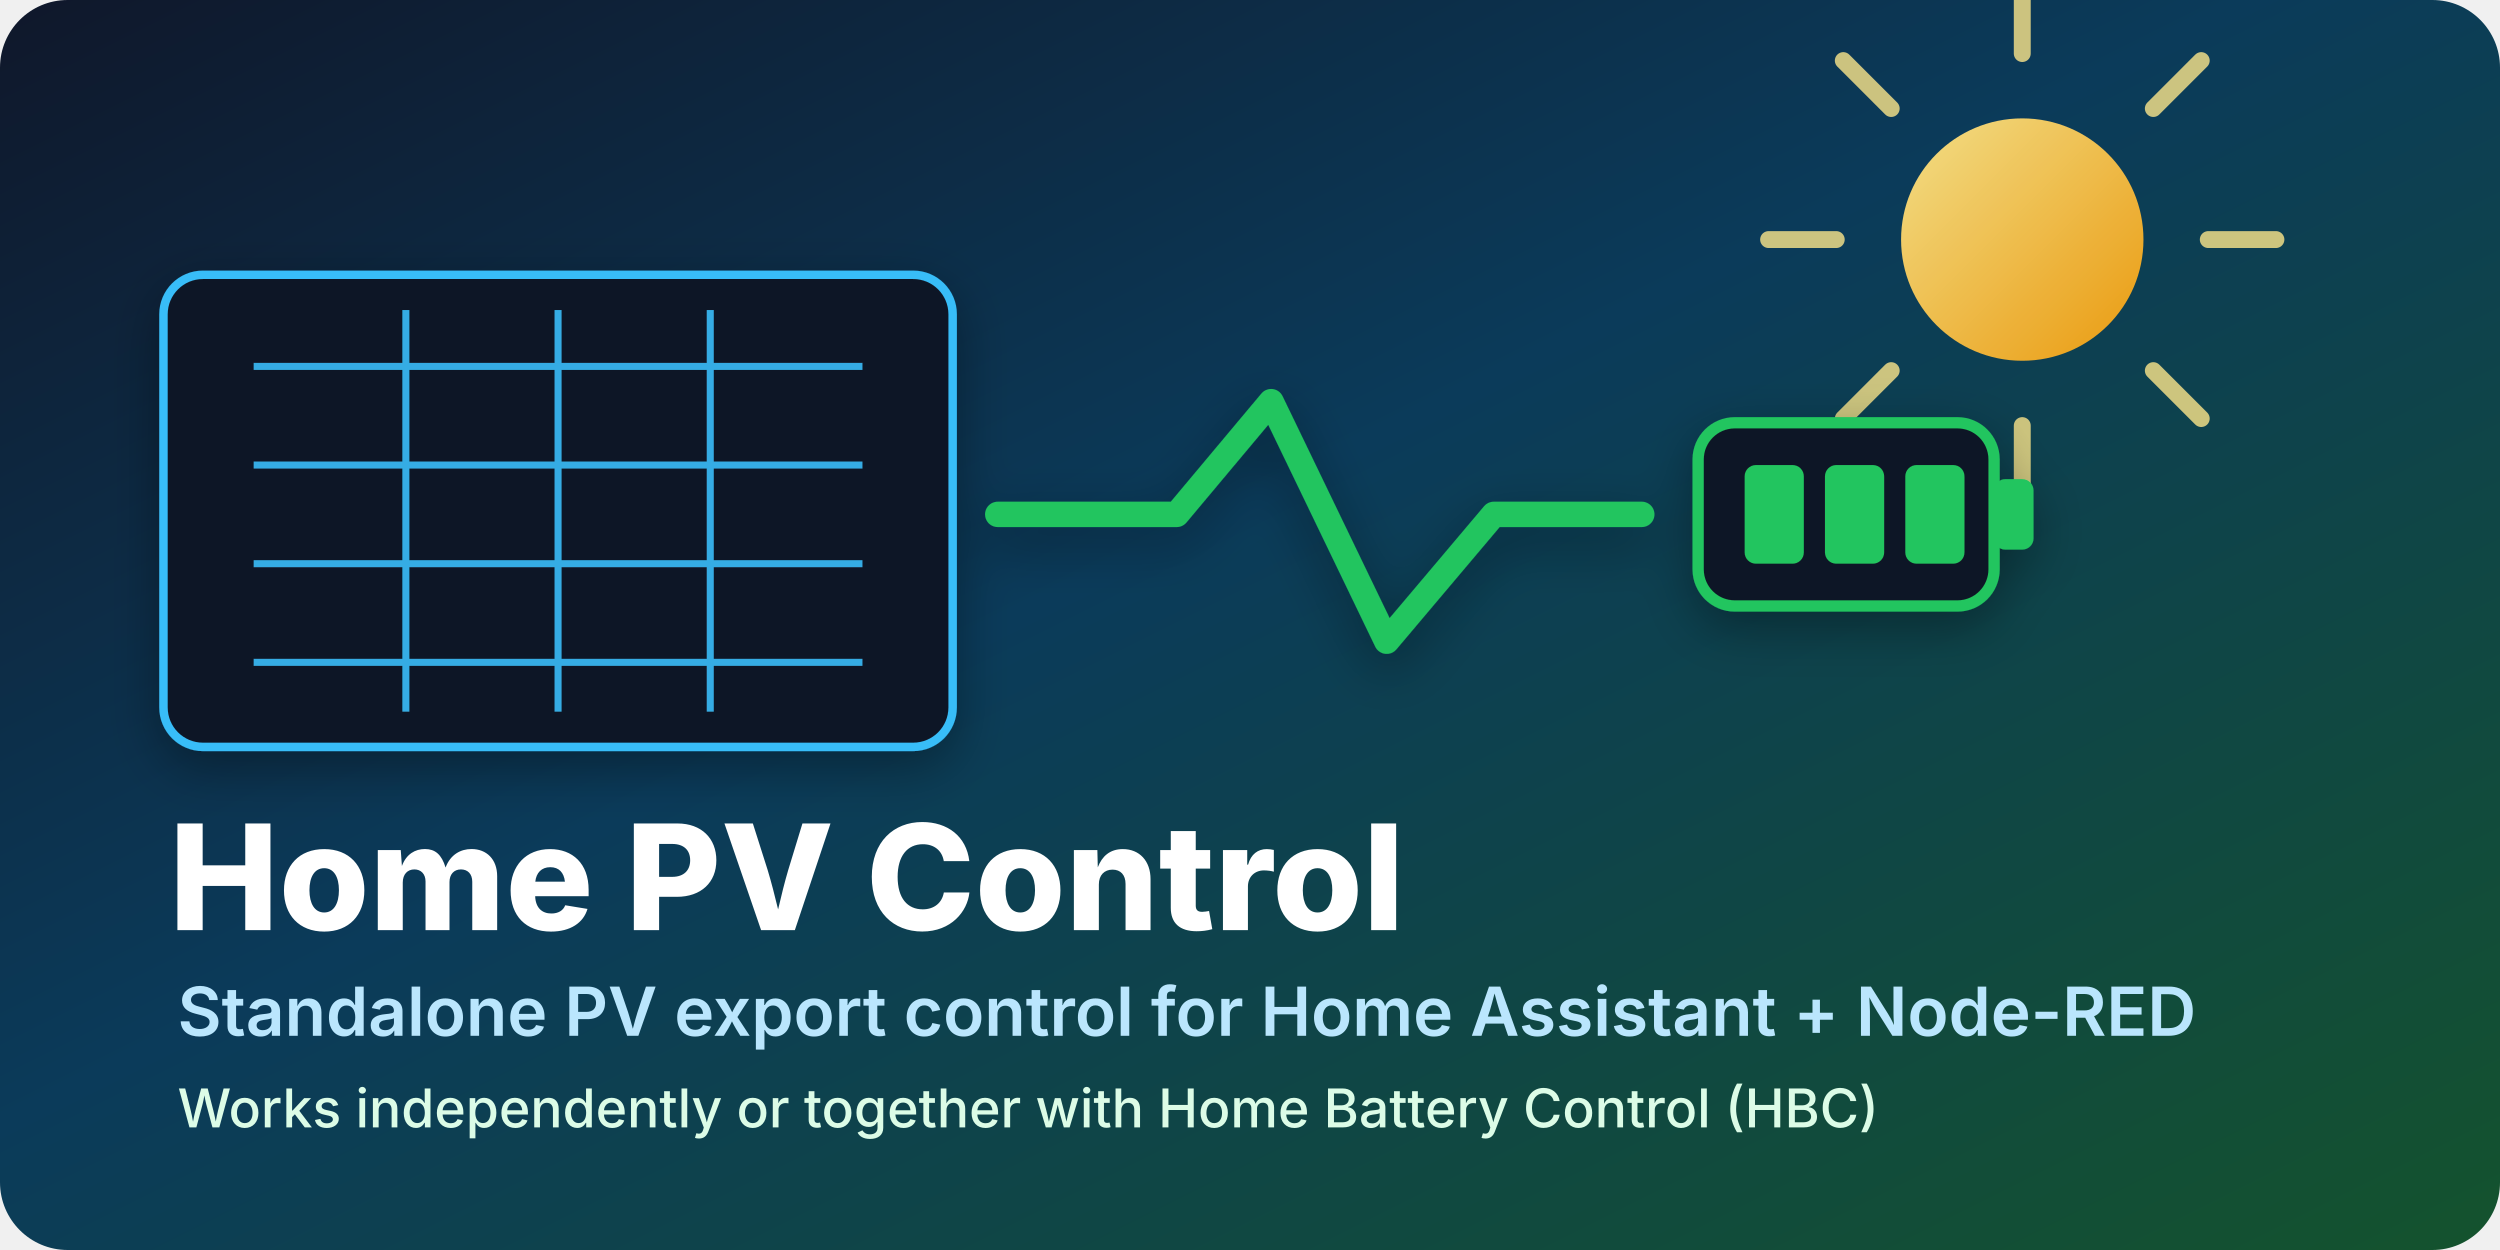
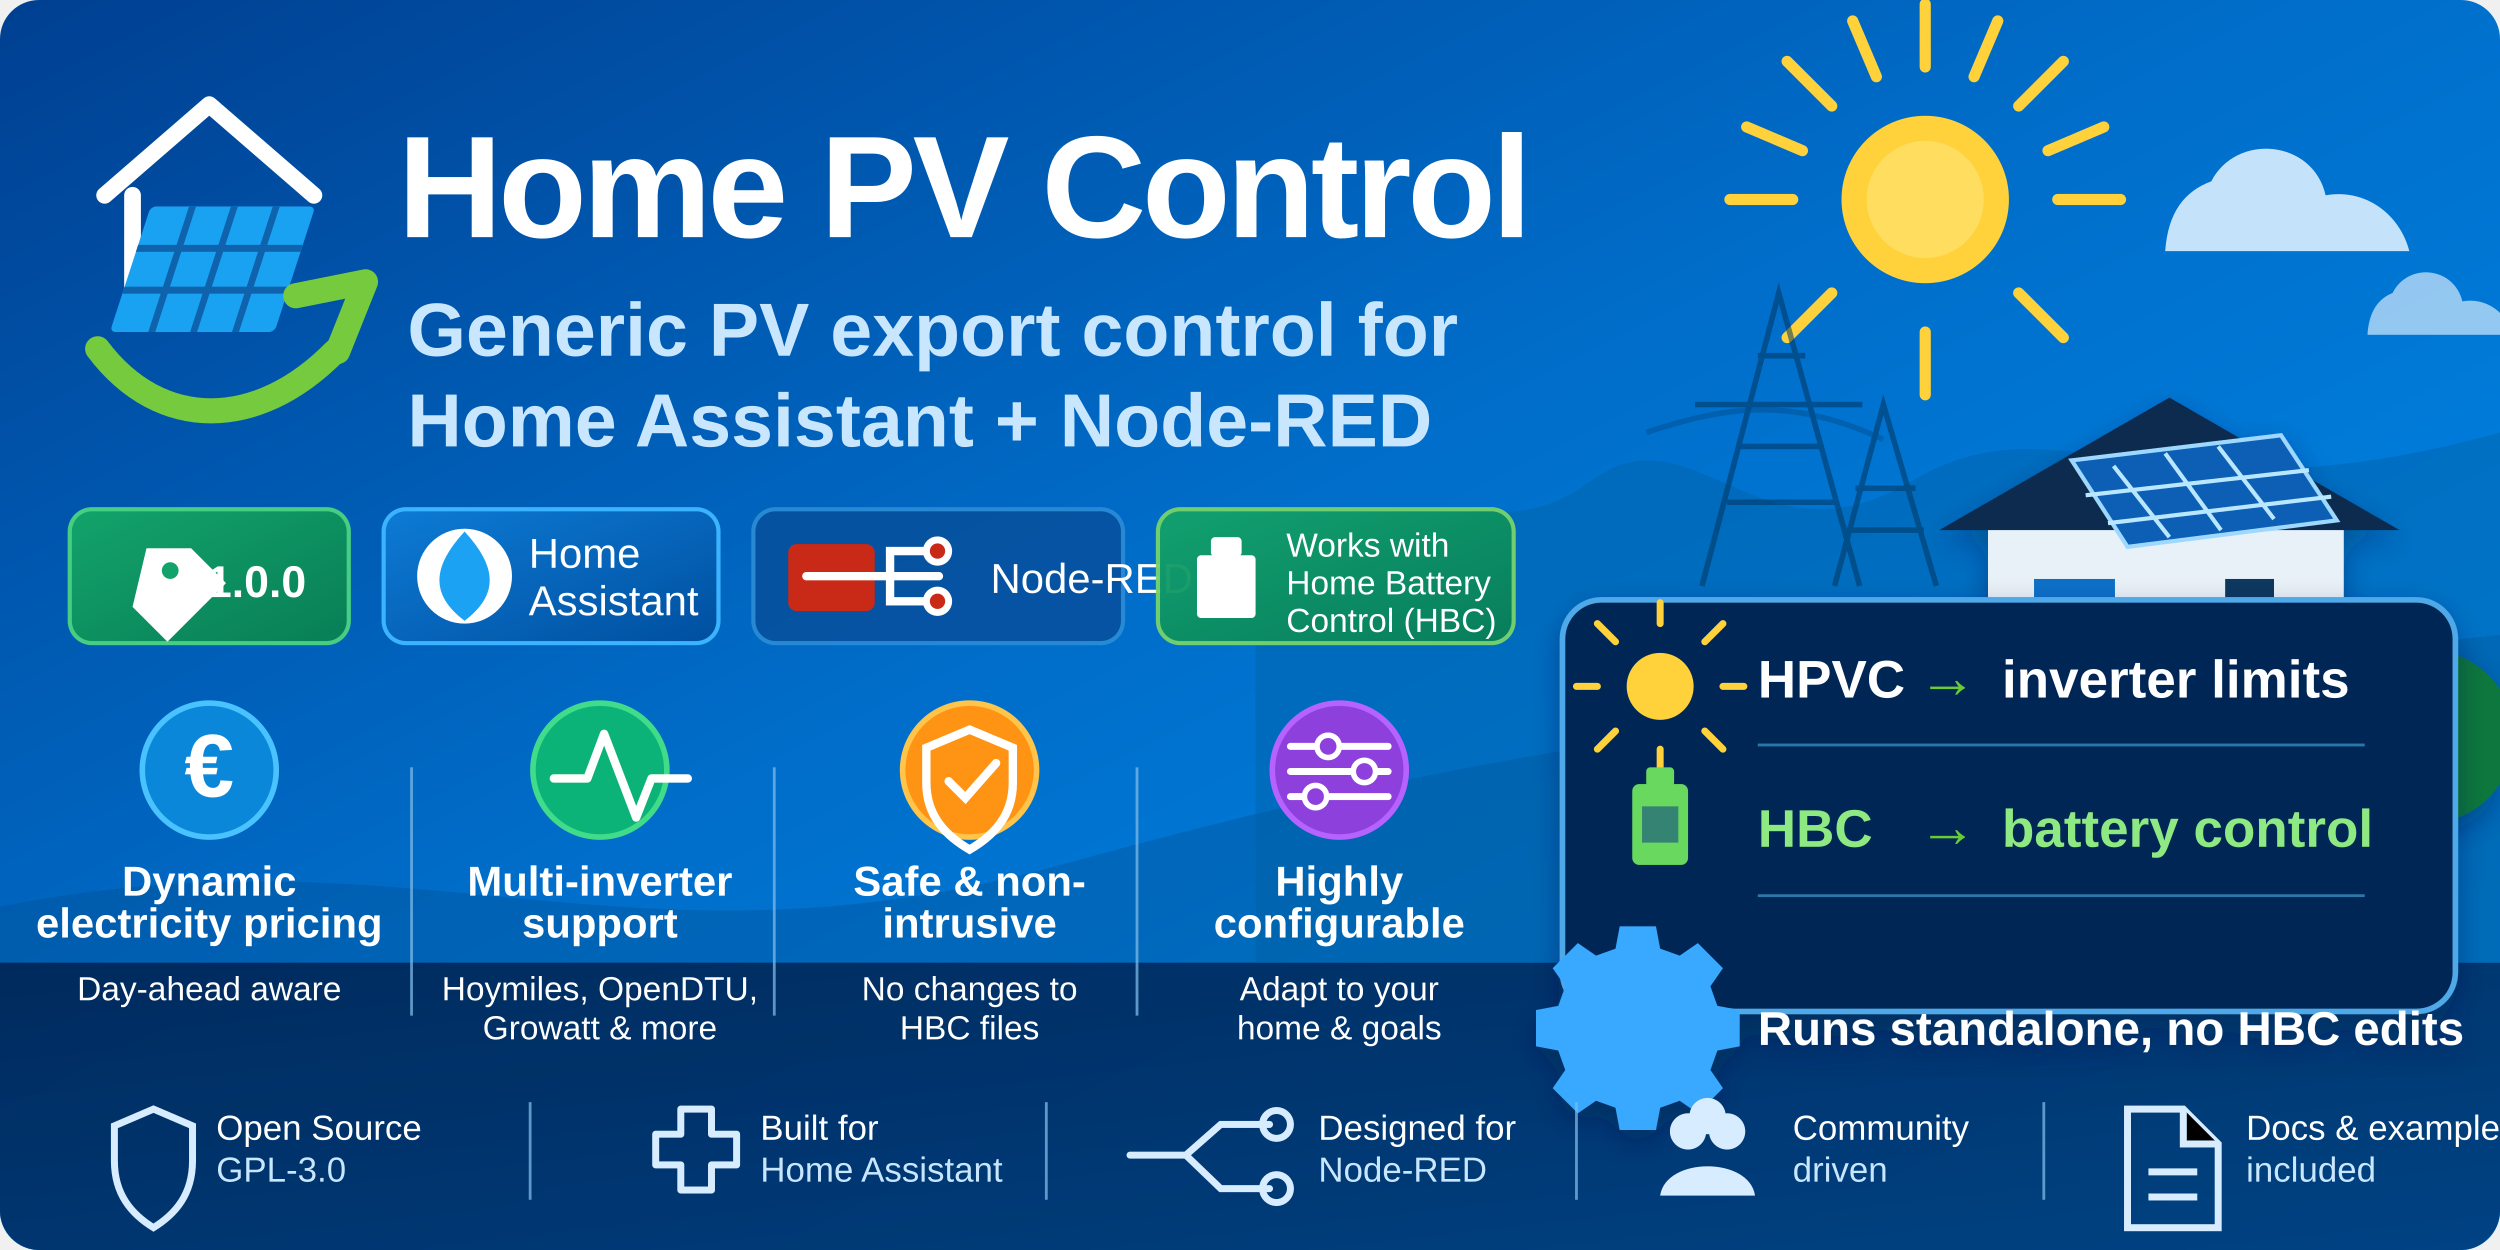
- <svg xmlns="http://www.w3.org/2000/svg" width="1774" height="887" viewBox="0 0 1774 887" role="img" aria-label="Home PV Control for HBC banner">
+ <svg xmlns="http://www.w3.org/2000/svg" width="1792" height="896" viewBox="0 0 1792 896" role="img" aria-labelledby="title desc">
  <defs>
    <linearGradient id="bg" x1="0" y1="0" x2="1" y2="1">
-       <stop offset="0%" stop-color="#0F172A" />
-       <stop offset="45%" stop-color="#0B3B5A" />
-       <stop offset="100%" stop-color="#14532D" />
-     </linearGradient>
-     <linearGradient id="sun" x1="0" y1="0" x2="1" y2="1">
-       <stop offset="0%" stop-color="#FDE68A" />
-       <stop offset="100%" stop-color="#F59E0B" />
+       <stop offset="0" stop-color="#003f91" />
+       <stop offset="0.45" stop-color="#006dc9" />
+       <stop offset="1" stop-color="#008ff0" />
+     </linearGradient>
+     <linearGradient id="dark" x1="0" y1="0" x2="1" y2="1">
+       <stop offset="0" stop-color="#002555" />
+       <stop offset="1" stop-color="#003c7a" />
+     </linearGradient>
+     <linearGradient id="green" x1="0" y1="0" x2="1" y2="1">
+       <stop offset="0" stop-color="#13a36b" />
+       <stop offset="1" stop-color="#087e56" />
+     </linearGradient>
+     <linearGradient id="blueCard" x1="0" y1="0" x2="1" y2="1">
+       <stop offset="0" stop-color="#0d7bd5" />
+       <stop offset="1" stop-color="#004f9f" />
    </linearGradient>
    <filter id="shadow" x="-20%" y="-20%" width="140%" height="140%">
-       <feDropShadow dx="0" dy="12" stdDeviation="18" flood-color="#000000" flood-opacity="0.35" />
+       <feDropShadow dx="0" dy="8" stdDeviation="10" flood-color="#001b40" flood-opacity="0.35" />
    </filter>
+     <style>
+       .white{fill:#fff}.soft{fill:#c8e7ff}.muted{fill:#b7daf8}.greenText{fill:#75db67}.line{stroke:#7cb9e8;stroke-width:2;opacity:.75}.small{font:500 30px Arial,Helvetica,sans-serif}.tiny{font:500 24px Arial,Helvetica,sans-serif}.mid{font:700 30px Arial,Helvetica,sans-serif}.title{font:800 104px Arial,Helvetica,sans-serif;letter-spacing:-3px}.subtitle{font:700 54px Arial,Helvetica,sans-serif}.cardText{font:700 32px Arial,Helvetica,sans-serif}.footer{font:500 25px Arial,Helvetica,sans-serif}.strokeWhite{fill:none;stroke:#fff;stroke-width:12;stroke-linecap:round;stroke-linejoin:round}
+     </style>
  </defs>
-   <rect width="1774" height="887" rx="48" fill="url(#bg)" />
-   <circle cx="1435" cy="170" r="86" fill="url(#sun)" opacity="0.95" />
-   <g stroke="#FDE68A" stroke-width="12" stroke-linecap="round" opacity="0.8">
-     <line x1="1435" y1="38" x2="1435" y2="0" />
-     <line x1="1435" y1="302" x2="1435" y2="350" />
-     <line x1="1303" y1="170" x2="1255" y2="170" />
-     <line x1="1567" y1="170" x2="1615" y2="170" />
-     <line x1="1342" y1="77" x2="1308" y2="43" />
-     <line x1="1528" y1="263" x2="1562" y2="297" />
-     <line x1="1528" y1="77" x2="1562" y2="43" />
-     <line x1="1342" y1="263" x2="1308" y2="297" />
-   </g>
-   <g filter="url(#shadow)">
-     <rect x="116" y="195" width="560" height="335" rx="28" fill="#111827" stroke="#38BDF8" stroke-width="6" />
-     <g stroke="#38BDF8" stroke-width="5" opacity="0.9">
-       <line x1="180" y1="260" x2="612" y2="260" />
-       <line x1="180" y1="330" x2="612" y2="330" />
-       <line x1="180" y1="400" x2="612" y2="400" />
-       <line x1="180" y1="470" x2="612" y2="470" />
-       <line x1="288" y1="220" x2="288" y2="505" />
-       <line x1="396" y1="220" x2="396" y2="505" />
-       <line x1="504" y1="220" x2="504" y2="505" />
-     </g>
-     <polyline points="708,365 835,365 902,285 984,455 1060,365 1165,365" fill="none" stroke="#22C55E" stroke-width="18" stroke-linecap="round" stroke-linejoin="round" />
-     <rect x="1205" y="300" width="210" height="130" rx="26" fill="#111827" stroke="#22C55E" stroke-width="8" />
-     <rect x="1415" y="340" width="28" height="50" rx="8" fill="#22C55E" />
-     <rect x="1238" y="330" width="42" height="70" rx="8" fill="#22C55E" />
-     <rect x="1295" y="330" width="42" height="70" rx="8" fill="#22C55E" />
-     <rect x="1352" y="330" width="42" height="70" rx="8" fill="#22C55E" />
-   </g>
-   <text x="120" y="660" font-family="Inter, Segoe UI, Arial, sans-serif" font-size="104" font-weight="800" fill="#FFFFFF">Home PV Control</text>
-   <text x="126" y="735" font-family="Inter, Segoe UI, Arial, sans-serif" font-size="48" font-weight="600" fill="#BAE6FD">Standalone PV export control for Home Assistant + Node-RED</text>
-   <text x="126" y="800" font-family="Inter, Segoe UI, Arial, sans-serif" font-size="38" font-weight="500" fill="#DCFCE7">Works independently or together with Home Battery Control (HBC)</text>
+   <rect width="1792" height="896" rx="28" fill="url(#bg)" />
+   <path d="M0 690h1792v178c0 15-13 28-28 28H28c-15 0-28-13-28-28z" fill="url(#dark)" opacity=".92" />
+   <path d="M0 650 C300 590,450 705,760 620 S1200 520,1792 455 V690 H0z" fill="#00437d" opacity=".28" />
+   <path d="M900 400 C1030 325,1065 400,1140 345 S1260 410,1370 345 S1540 380,1792 310 V690 H900z" fill="#005b9b" opacity=".35" />
+   <g transform="translate(70 70)">
+     <path class="strokeWhite" d="M5 70 L80 5 L155 70 M25 70 V160" />
+     <g transform="translate(38 78) skewX(-18)">
+       <rect x="0" y="0" width="118" height="90" rx="4" fill="#1aa2f2" />
+       <path d="M0 30h118M0 60h118M30 0v90M60 0v90M90 0v90" stroke="#0b4d95" stroke-width="5" opacity=".75" />
+     </g>
+     <path d="M0 180 C45 240 115 238 170 182" fill="none" stroke="#75ca3d" stroke-width="18" stroke-linecap="round" />
+     <path d="M142 142 L192 132 L172 182" fill="none" stroke="#75ca3d" stroke-width="18" stroke-linecap="round" stroke-linejoin="round" />
+   </g>
+   <text x="285" y="170" class="title white">Home PV Control</text>
+   <text x="292" y="255" class="subtitle soft">Generic PV export control for</text>
+   <text x="292" y="320" class="subtitle soft">Home Assistant + Node-RED</text>
+   <g transform="translate(1380 143)">
+     <circle r="60" fill="#ffd23b" />
+     <circle r="42" fill="#ffe57c" opacity=".55" />
+     <g stroke="#ffd23b" stroke-width="8" stroke-linecap="round">
+       <line x1="0" y1="-95" x2="0" y2="-140" />
+       <line x1="0" y1="95" x2="0" y2="140" />
+       <line x1="95" y1="0" x2="140" y2="0" />
+       <line x1="-95" y1="0" x2="-140" y2="0" />
+       <line x1="67" y1="-67" x2="99" y2="-99" />
+       <line x1="-67" y1="-67" x2="-99" y2="-99" />
+       <line x1="67" y1="67" x2="99" y2="99" />
+       <line x1="-67" y1="67" x2="-99" y2="99" />
+       <line x1="35" y1="-88" x2="52" y2="-128" />
+       <line x1="88" y1="-35" x2="128" y2="-52" />
+       <line x1="-35" y1="-88" x2="-52" y2="-128" />
+       <line x1="-88" y1="-35" x2="-128" y2="-52" />
+     </g>
+   </g>
+   <g fill="#d9efff" opacity=".9">
+     <path d="M1585 130c18-35 73-30 82 10 28-5 53 13 60 40h-175c2-28 14-43 33-50z" />
+     <path d="M1715 210c11-22 44-19 50 6 17-3 32 8 36 24h-104c1-17 8-26 18-30z" opacity=".75" />
+   </g>
+   <g opacity=".55" stroke="#00345f" stroke-width="4" fill="none">
+     <path d="M1220 420l55-210 58 210M1248 320h58M1238 360h78M1260 255h34M1215 290h120M1315 420l35-130 38 130M1330 350h43M1324 380h55" />
+     <path d="M1180 310 C1240 290 1285 285 1350 315" opacity=".5" />
+   </g>
+   <g transform="translate(1390 250)" filter="url(#shadow)">
+     <path d="M0 130 L165 35 L330 130 Z" fill="#112c4f" />
+     <rect x="35" y="130" width="255" height="160" fill="#e9f1f8" />
+     <rect x="68" y="165" width="58" height="75" fill="#0c70c7" />
+     <rect x="205" y="165" width="35" height="125" fill="#10375f" />
+     <polygon points="95,80 245,62 285,123 135,142" fill="#0b5fb5" stroke="#9ed8ff" stroke-width="3" />
+     <path d="M125 84l40 51M162 75l40 55M200 70l40 52M105 105l160-18M121 125l160-19" stroke="#b9e7ff" stroke-width="3" />
+     <g fill="#0b773d">
+       <circle cx="305" cy="272" r="42" />
+       <circle cx="350" cy="278" r="62" />
+       <circle cx="5" cy="278" r="42" />
+     </g>
+   </g>
+   <g transform="translate(50 365)">
+     <rect width="200" height="96" rx="16" fill="url(#green)" stroke="#46ce83" stroke-width="3" />
+     <path d="M55 28h32l25 25-42 42-25-25z" fill="#fff" />
+     <circle cx="72" cy="44" r="6" fill="#11a36a" />
+     <text x="125" y="63" class="cardText white" text-anchor="middle">v1.0.0</text>
+   </g>
+   <g transform="translate(275 365)">
+     <rect width="240" height="96" rx="16" fill="url(#blueCard)" stroke="#3bb3ff" stroke-width="3" />
+     <circle cx="58" cy="48" r="34" fill="#fff" />
+     <path d="M58 16c23 25 25 45 0 64-25-19-23-39 0-64z" fill="#1ca2f2" />
+     <text x="104" y="42" class="small white">Home</text>
+     <text x="104" y="76" class="small white">Assistant</text>
+   </g>
+   <g transform="translate(540 365)">
+     <rect width="265" height="96" rx="16" fill="#064f9b" opacity=".85" stroke="#2e8ed7" stroke-width="3" />
+     <rect x="25" y="25" width="62" height="48" rx="6" fill="#c92917" />
+     <path d="M38 48h60m0 0h35m-35 0v-18h35m-35 18v18h35" stroke="#fff" stroke-width="6" fill="none" stroke-linecap="round" />
+     <circle cx="132" cy="30" r="8" fill="#c92917" stroke="#fff" stroke-width="5" />
+     <circle cx="132" cy="66" r="8" fill="#c92917" stroke="#fff" stroke-width="5" />
+     <text x="170" y="60" class="small white">Node-RED</text>
+   </g>
+   <g transform="translate(830 365)">
+     <rect width="255" height="96" rx="16" fill="url(#green)" stroke="#77d36a" stroke-width="3" opacity=".95" />
+     <rect x="28" y="33" width="42" height="45" rx="3" fill="#fff" />
+     <rect x="38" y="20" width="22" height="14" rx="3" fill="#fff" />
+     <text x="92" y="34" class="tiny white">Works with</text>
+     <text x="92" y="61" class="tiny white">Home Battery</text>
+     <text x="92" y="88" class="tiny white">Control (HBC)</text>
+   </g>
+   <g transform="translate(0 510)">
+     <g transform="translate(70 0)">
+       <circle cx="80" cy="42" r="48" fill="#0b87d9" stroke="#49c3ff" stroke-width="4" />
+       <text x="80" y="61" font-family="Arial" font-size="64" font-weight="700" fill="#fff" text-anchor="middle">€</text>
+       <text x="80" y="132" class="mid white" text-anchor="middle">Dynamic</text>
+       <text x="80" y="162" class="mid white" text-anchor="middle">electricity pricing</text>
+       <text x="80" y="207" class="tiny white" text-anchor="middle">Day-ahead aware</text>
+     </g>
+     <line x1="295" y1="40" x2="295" y2="218" class="line" />
+     <g transform="translate(330 0)">
+       <circle cx="100" cy="42" r="48" fill="#0cb379" stroke="#41dc89" stroke-width="4" />
+       <path d="M67 48h24l12-32 23 60 11-28h26" stroke="#fff" stroke-width="6" fill="none" stroke-linecap="round" stroke-linejoin="round" />
+       <text x="100" y="132" class="mid white" text-anchor="middle">Multi-inverter</text>
+       <text x="100" y="162" class="mid white" text-anchor="middle">support</text>
+       <text x="100" y="207" class="tiny white" text-anchor="middle">Hoymiles, OpenDTU,</text>
+       <text x="100" y="235" class="tiny white" text-anchor="middle">Growatt &amp; more</text>
+     </g>
+     <line x1="555" y1="40" x2="555" y2="218" class="line" />
+     <g transform="translate(615 0)">
+       <circle cx="80" cy="42" r="48" fill="#ff9414" stroke="#ffc54a" stroke-width="4" />
+       <path d="M80 13l31 13v25c0 24-14 38-31 48-17-10-31-24-31-48V26z" fill="none" stroke="#fff" stroke-width="6" />
+       <path d="M65 50l12 12 22-25" stroke="#fff" stroke-width="6" fill="none" stroke-linecap="round" />
+       <text x="80" y="132" class="mid white" text-anchor="middle">Safe &amp; non-</text>
+       <text x="80" y="162" class="mid white" text-anchor="middle">intrusive</text>
+       <text x="80" y="207" class="tiny white" text-anchor="middle">No changes to</text>
+       <text x="80" y="235" class="tiny white" text-anchor="middle">HBC files</text>
+     </g>
+     <line x1="815" y1="40" x2="815" y2="218" class="line" />
+     <g transform="translate(860 0)">
+       <circle cx="100" cy="42" r="48" fill="#8e40dd" stroke="#b662ff" stroke-width="4" />
+       <path d="M65 25h70M65 43h70M65 61h70" stroke="#fff" stroke-width="5" stroke-linecap="round" />
+       <circle cx="92" cy="25" r="8" fill="#8e40dd" stroke="#fff" stroke-width="4" />
+       <circle cx="118" cy="43" r="8" fill="#8e40dd" stroke="#fff" stroke-width="4" />
+       <circle cx="83" cy="61" r="8" fill="#8e40dd" stroke="#fff" stroke-width="4" />
+       <text x="100" y="132" class="mid white" text-anchor="middle">Highly</text>
+       <text x="100" y="162" class="mid white" text-anchor="middle">configurable</text>
+       <text x="100" y="207" class="tiny white" text-anchor="middle">Adapt to your</text>
+       <text x="100" y="235" class="tiny white" text-anchor="middle">home &amp; goals</text>
+     </g>
+   </g>
+   <g transform="translate(1120 430)" filter="url(#shadow)">
+     <rect width="640" height="295" rx="28" fill="#002856" stroke="#4fa9e8" stroke-width="4" />
+     <g transform="translate(70 62)">
+       <g fill="none" stroke="#ffd23b" stroke-width="5" stroke-linecap="round">
+         <circle cx="0" cy="0" r="24" fill="#ffd23b" stroke="none" />
+         <line x1="0" y1="-45" x2="0" y2="-60" />
+         <line x1="0" y1="45" x2="0" y2="60" />
+         <line x1="45" y1="0" x2="60" y2="0" />
+         <line x1="-45" y1="0" x2="-60" y2="0" />
+         <line x1="32" y1="-32" x2="45" y2="-45" />
+         <line x1="-32" y1="-32" x2="-45" y2="-45" />
+         <line x1="32" y1="32" x2="45" y2="45" />
+         <line x1="-32" y1="32" x2="-45" y2="45" />
+       </g>
+       <text x="70" y="8" font-family="Arial" font-size="38" font-weight="800" fill="#fff">HPVC</text>
+       <text x="185" y="8" font-family="Arial" font-size="42" font-weight="800" fill="#68cc39">→</text>
+       <text x="245" y="8" font-family="Arial" font-size="38" font-weight="700" fill="#fff">inverter limits</text>
+       <line x1="70" y1="42" x2="505" y2="42" stroke="#2c78aa" stroke-width="2" />
+       <rect x="-20" y="70" width="40" height="58" rx="5" fill="#67d85f" />
+       <rect x="-10" y="58" width="20" height="14" rx="3" fill="#67d85f" />
+       <rect x="-13" y="86" width="26" height="26" fill="#164b80" opacity=".6" />
+       <text x="70" y="115" font-family="Arial" font-size="38" font-weight="700" fill="#8ee982">HBC</text>
+       <text x="185" y="115" font-family="Arial" font-size="42" font-weight="800" fill="#68cc39">→</text>
+       <text x="245" y="115" font-family="Arial" font-size="38" font-weight="700" fill="#8ee982">battery control</text>
+       <line x1="70" y1="150" x2="505" y2="150" stroke="#2c78aa" stroke-width="2" />
+       <path d="M0 188l14 5 13-9 18 18-9 13 5 14 16 3v26l-16 3-5 14 9 13-18 18-13-9-14 5-3 16h-26l-3-16-14-5-13 9-18-18 9-13-5-14-16-3v-26l16-3 5-14-9-13 18-18 13 9 14-5 3-16h26z" fill="#39a9ff" />
+       <text x="70" y="257" font-family="Arial" font-size="34" font-weight="700" fill="#fff">Runs standalone, no HBC edits</text>
+     </g>
+   </g>
+   <g transform="translate(80 795)">
+     <g>
+       <path d="M30 0l28 12v25c0 24-12 38-28 48C14 75 2 61 2 37V12z" fill="none" stroke="#d7ecff" stroke-width="5" />
+       <text x="75" y="22" class="footer white">Open Source</text>
+       <text x="75" y="52" class="footer soft">GPL-3.0</text>
+     </g>
+     <line x1="300" y1="-5" x2="300" y2="65" class="line" />
+     <g transform="translate(370 0)">
+       <path d="M20 18h18V0h22v18h18v22H60v18H38V40H20z" fill="none" stroke="#d7ecff" stroke-width="5" stroke-linejoin="round" />
+       <text x="95" y="22" class="footer white">Built for</text>
+       <text x="95" y="52" class="footer soft">Home Assistant</text>
+     </g>
+     <line x1="670" y1="-5" x2="670" y2="65" class="line" />
+     <g transform="translate(730 0)">
+       <path d="M0 33h40l25-22h35M40 33l25 24h35" stroke="#d7ecff" stroke-width="5" fill="none" stroke-linecap="round" />
+       <circle cx="105" cy="11" r="10" fill="none" stroke="#d7ecff" stroke-width="5" />
+       <circle cx="105" cy="57" r="10" fill="none" stroke="#d7ecff" stroke-width="5" />
+       <text x="135" y="22" class="footer white">Designed for</text>
+       <text x="135" y="52" class="footer soft">Node-RED</text>
+     </g>
+     <line x1="1050" y1="-5" x2="1050" y2="65" class="line" />
+     <g transform="translate(1110 0)">
+       <circle cx="20" cy="16" r="13" fill="#d7ecff" />
+       <circle cx="48" cy="16" r="13" fill="#d7ecff" />
+       <circle cx="34" cy="5" r="13" fill="#d7ecff" />
+       <path d="M0 62c4-28 64-28 68 0z" fill="#d7ecff" />
+       <text x="95" y="22" class="footer white">Community</text>
+       <text x="95" y="52" class="footer soft">driven</text>
+     </g>
+     <line x1="1385" y1="-5" x2="1385" y2="65" class="line" />
+     <g transform="translate(1445 0)">
+       <path d="M0 0h40l25 25v60H0z" fill="none" stroke="#d7ecff" stroke-width="5" />
+       <path d="M40 0v25h25M15 45h35M15 63h35" stroke="#d7ecff" stroke-width="5" />
+       <text x="85" y="22" class="footer white">Docs &amp; examples</text>
+       <text x="85" y="52" class="footer soft">included</text>
+     </g>
+   </g>
</svg>
